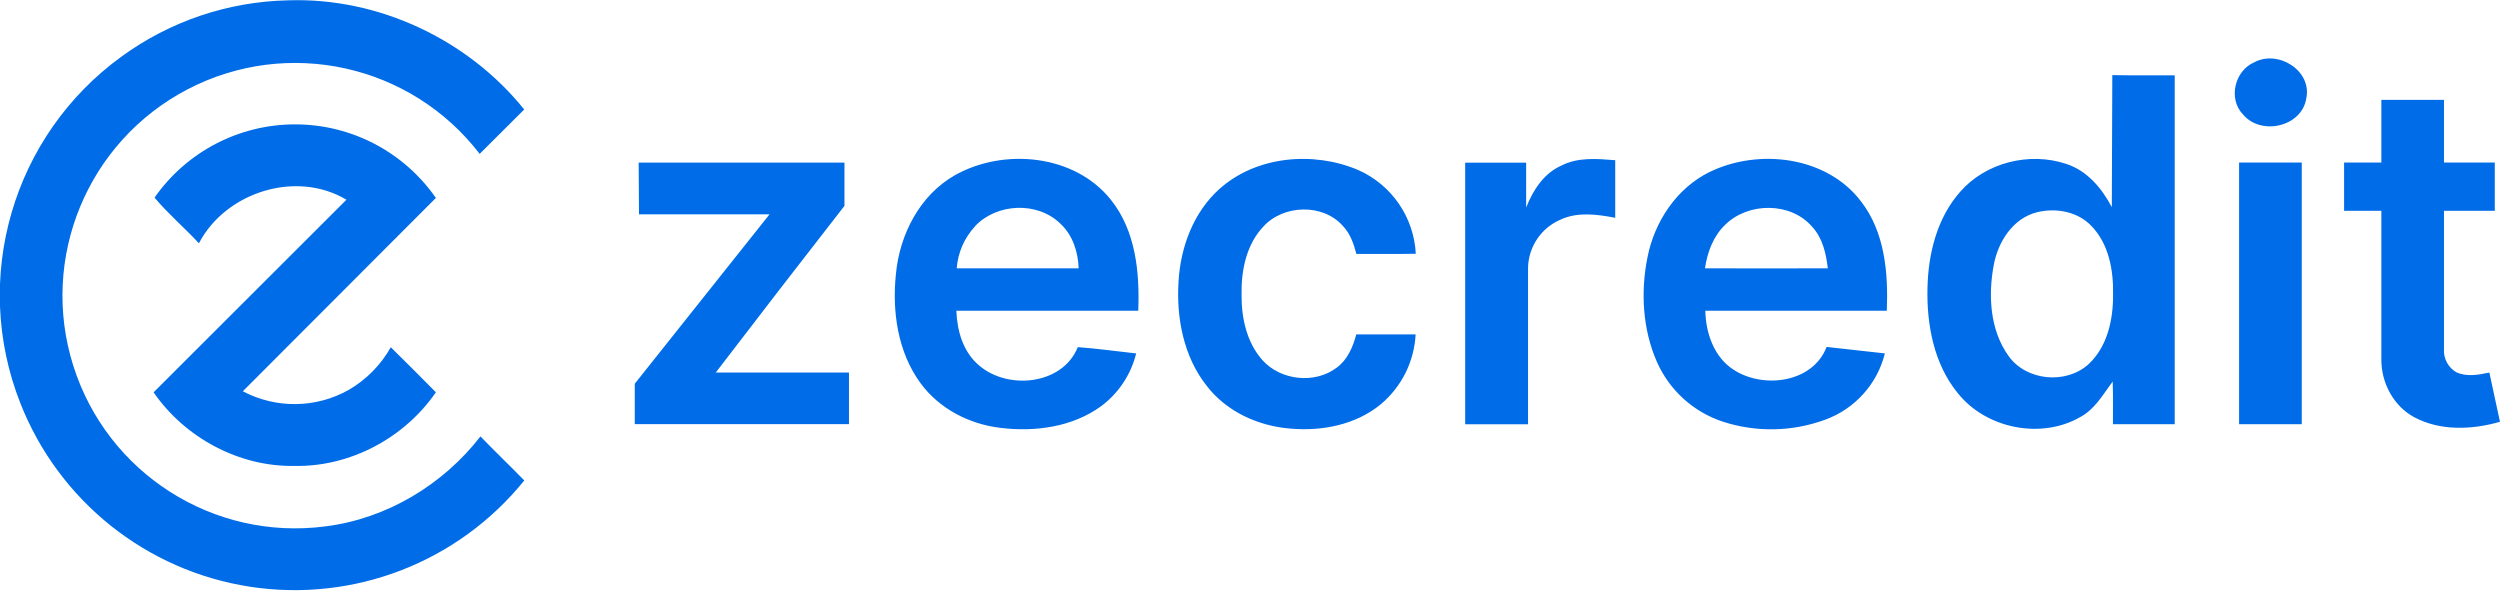
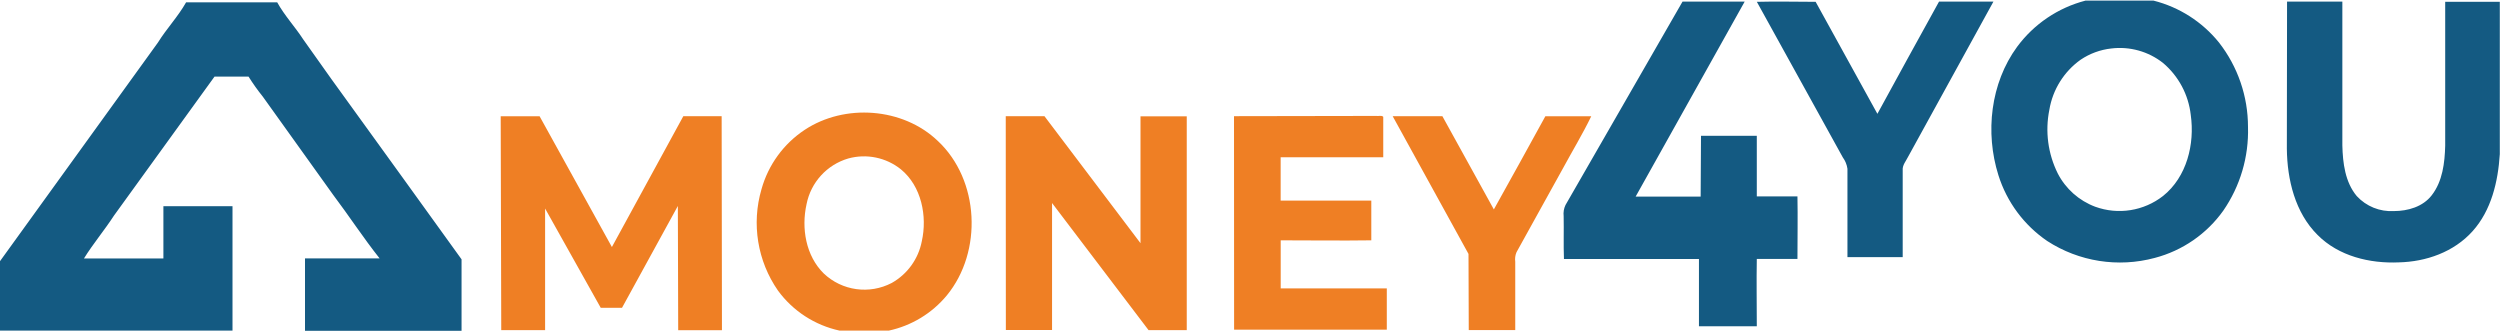
- <svg xmlns="http://www.w3.org/2000/svg" viewBox="0 0 738.1 174.18" width="800" height="189" fill="#006ce7">
-   <path d="M35.87 16.61A86.55 86.55 0 0 1 84.94 0c26.66-.94 53.15 11.49 69.83 32.23l-13.15 13.1A68.7 68.7 0 1 0 96.14 155.3c18-2.26 34.64-12.26 45.71-26.55 4.26 4.41 8.69 8.64 12.94 13A87.07 87.07 0 0 1 6 118.92 87 87 0 0 1 35.87 16.61zm629.67 1.69c7.06-3.81 17.15 2.47 15.36 10.72-1.38 8.37-13.39 11-18.67 4.68-4.46-4.59-2.49-12.92 3.31-15.4zm-41.9 3.78c6.14.13 12.28 0 18.42.06q0 51.5 0 103h-18.24c0-4.2.08-8.4-.07-12.6-2.84 3.79-5.22 8.16-9.57 10.49-11.63 6.71-27.93 3.38-36.23-7.14-7-8.6-9.14-20.14-8.88-31 .22-10.1 2.82-20.65 9.66-28.37 7.55-8.65 20.44-11.84 31.26-8.24 6.21 2 10.57 7.19 13.5 12.79l.15-38.99zm-22.21 40.48c-7.12 1.76-11.52 8.7-12.79 15.55-1.68 9-1.15 19.15 4.31 26.82 5.23 7.44 17 8.55 23.68 2.49 5.58-5.19 7.29-13.21 7.23-20.55.15-7.16-1.24-15-6.44-20.3-4.05-4.23-10.42-5.37-15.99-4.01zm101.64-33.17h18.49v18.5h15v14.25h-15q0 20.4 0 40.79a7.35 7.35 0 0 0 3.62 6.86c3.09 1.45 6.57.76 9.78.11q1.6 7.26 3.13 14.53c-8.22 2.37-17.57 2.78-25.31-1.35-6.15-3.31-9.76-10.2-9.71-17.09V62.14h-11V47.89h11zM45.63 58.24a50.63 50.63 0 0 1 83.06.1l-57 57.08a32.66 32.66 0 0 0 31.34-.44 33.75 33.75 0 0 0 12.35-12.56q6.7 6.59 13.31 13.3c-9.25 13.47-25.31 22.06-41.71 21.74-16.38.31-32.37-8.3-41.63-21.73q28.45-28.46 56.93-56.86C87.47 50 66.62 56.61 58.73 71.73c-4.25-4.59-9.13-8.73-13.1-13.49zm236.25-6.58c14.46-8.16 35.33-6.22 46.06 7.18 7.38 9.17 8.56 21.46 8.12 32.8q-26.85 0-53.71 0c.23 6 2 12.23 6.77 16.2 8.5 7.28 24.61 5.71 29.09-5.45 5.76.41 11.49 1.24 17.23 1.86a27.7 27.7 0 0 1-10.35 15.58c-8.49 6.17-19.59 7.67-29.79 6.38-9.16-1.08-18-5.65-23.52-13.18-6.73-9.18-8.43-21.13-7.27-32.22 1.08-11.62 7.02-23.25 17.37-29.15zm6 15.06a20.43 20.43 0 0 0-5.42 12.41q18 0 36 0c-.15-4.85-1.76-9.84-5.41-13.21-6.77-6.62-18.83-6.04-25.21.8zM360 55.71c10.94-9.8 27.76-11.24 41-5.61a28.63 28.63 0 0 1 17 24.72c-5.85.13-11.7 0-17.54.06-.79-3-1.8-6-4-8.28-5.91-6.7-17.62-6.31-23.5.24-5 5.27-6.54 13-6.4 20-.07 6.86 1.49 14.16 6.17 19.4 5.39 6 15.46 7.11 21.94 2.2 3.18-2.33 4.78-6.12 5.76-9.82h17.52a28.86 28.86 0 0 1-10.3 20.65c-7.36 6.05-17.35 8-26.65 7.17-9.46-.72-18.9-5-24.74-12.64-6.84-8.63-9-20.1-8.3-30.88.59-10.06 4.39-20.33 12.04-27.21zm101-6.93c4.9-2.52 10.58-2 15.88-1.58v17c-5.26-1-11-1.8-16 .48a15.82 15.82 0 0 0-9.74 14.19v46.3h-18.56V47.93h18v13.25c2.02-5.12 5.21-10.11 10.42-12.4zm43.75 1.9c14.53-7.07 34.66-4.64 44.76 8.76 7 9.11 8 21.11 7.55 32.2h-53.58c.13 6.62 2.57 13.72 8.37 17.44 8.76 5.7 23.35 3.88 27.44-6.75l17.2 1.91a28 28 0 0 1-17.59 19.56 46.17 46.17 0 0 1-30.26.59 32.36 32.36 0 0 1-19.46-17.66c-4.22-9.62-4.84-20.62-2.78-30.85 2.06-10.52 8.6-20.43 18.35-25.2zm4.63 15.55c-3.54 3.37-5.31 8.13-6 12.89q18.14.06 36.26 0c-.5-4.37-1.53-8.91-4.6-12.25-6.33-7.37-18.82-7.33-25.66-.64zM188.56 47.9q30.38 0 60.76 0v12.78q-19.12 24.53-38 49.21h39.33v15.24q-31.62 0-63.24 0 0-6 0-11.94l39.78-50h-38.53l-.1-15.29zm472.51-.01h18.5v77.25h-18.5z" />
+ <svg xmlns="http://www.w3.org/2000/svg" viewBox="0 0 500 66" width="800" height="106">
+   <path d="M417.09 0h13.62a24.56 24.56 0 0 1 13.08 8.37 27.44 27.44 0 0 1 5.81 16.9A28 28 0 0 1 444.66 42a24.41 24.41 0 0 1-13.72 9.46 26.74 26.74 0 0 1-21.49-3.38 25 25 0 0 1-9.77-13.17c-2.68-8.51-1.59-18.39 3.74-25.67A24.71 24.71 0 0 1 417.09 0zm5.17 9.57a13.67 13.67 0 0 0-6.15 2.26 15.41 15.41 0 0 0-6.24 10 19.8 19.8 0 0 0 1.68 12.73 13.89 13.89 0 0 0 7.49 6.66 14.17 14.17 0 0 0 13.57-2.15c4.75-3.8 6.37-10.38 5.54-16.22a15.94 15.94 0 0 0-5.55-10.39 14 14 0 0 0-10.34-2.89zM37.22.34q9.11 0 18.22 0C56.91 3 59 5.22 60.65 7.76l5.6 7.89 14.27 19.74 11.79 16.35v14.3H61V51.55h14.92c-3.26-4.11-6.13-8.52-9.29-12.71L52.56 19.2a42.54 42.54 0 0 1-2.85-4H42.9L22.79 43c-1.9 2.93-4.17 5.61-6 8.57h15.89V41.11H46.5V66H0V52.11L31.59 8.38c1.73-2.79 4.02-5.18 5.63-8.04zM313.1 40.88Q324.82 20.55 336.51.19h12.43l-21.81 39h13l.07-12.15h11.16v12.12h8.13c.08 4.16 0 8.34 0 12.5h-8.13c-.08 4.49 0 9 0 13.47h-11.57V51.67h-27c-.11-2.85 0-5.71-.06-8.57a4.07 4.07 0 0 1 .37-2.22zM351.37.24c3.92-.11 7.84 0 11.76 0l12.35 22.4q6.14-11.26 12.33-22.45h10.88l-17.05 31c-.43.89-1.2 1.71-1.1 2.77V51.3h-11.05V33.63a5.06 5.06 0 0 0-.93-2.28L351.37.24zM457.41.2q5.53 0 11.06 0v28.78c.09 3.51.55 7.32 2.88 10.11a9.37 9.37 0 0 0 7.42 3c2.8 0 5.8-.86 7.57-3.15 2.18-2.8 2.61-6.5 2.7-9.93V.23h10.92V30.7c-.35 5.49-1.68 11.22-5.44 15.41s-9.32 6.12-14.78 6.24c-5.8.25-12-1.24-16.21-5.47-4.52-4.48-6.09-11.07-6.16-17.25q.01-14.71.04-29.43z" fill="#145a82" />
+   <path d="M160.93 25.85c8-5.3 19.64-4.48 26.63 2.21 8.35 7.81 9 22.13 1.8 30.9A20.74 20.74 0 0 1 177.75 66h-9.82a20.69 20.69 0 0 1-12.33-8 23.81 23.81 0 0 1-3.3-20.29 21 21 0 0 1 8.63-11.86zm8.72 5.72a11.93 11.93 0 0 0-8.34 9.14c-1.07 4.78-.16 10.32 3.44 13.86a11.81 11.81 0 0 0 13.61 1.89 12.22 12.22 0 0 0 6-8.33c1.12-5-.05-11-4.18-14.39a11.82 11.82 0 0 0-10.53-2.17zm77.15-8.46l28.46-.05c.43.09 1.06-.18 1.39.18v8.09h-20.52q0 4.34 0 8.67h18.13v7.94c-6 .09-12.08 0-18.12 0v9.61h21.22v8.26q-15.27 0-30.54 0l-.02-42.7zm-146.66.02h7.78l14.46 26.15 14.28-26.16h7.67l.06 42.8h-8.75l-.07-24.85-11.17 20.37h-4.25l-11.13-19.86V65.9h-8.77l-.11-42.77zm101.01-.02h7.74l19.21 25.4q0-12.69 0-25.37h9.25q0 21.38 0 42.76h-7.64l-19.3-25.42v25.39h-9.24q-.03-21.4-.02-42.76zm77.39.01h9.94q5.15 9.31 10.29 18.64 5.18-9.29 10.3-18.63h9.18c-1.73 3.56-3.81 7-5.68 10.45q-4.63 8.37-9.27 16.74a3.62 3.62 0 0 0-.25 1.91v13.66h-9.3l-.05-15.23-15.16-27.54z" fill="#ef7f24" />
</svg>
